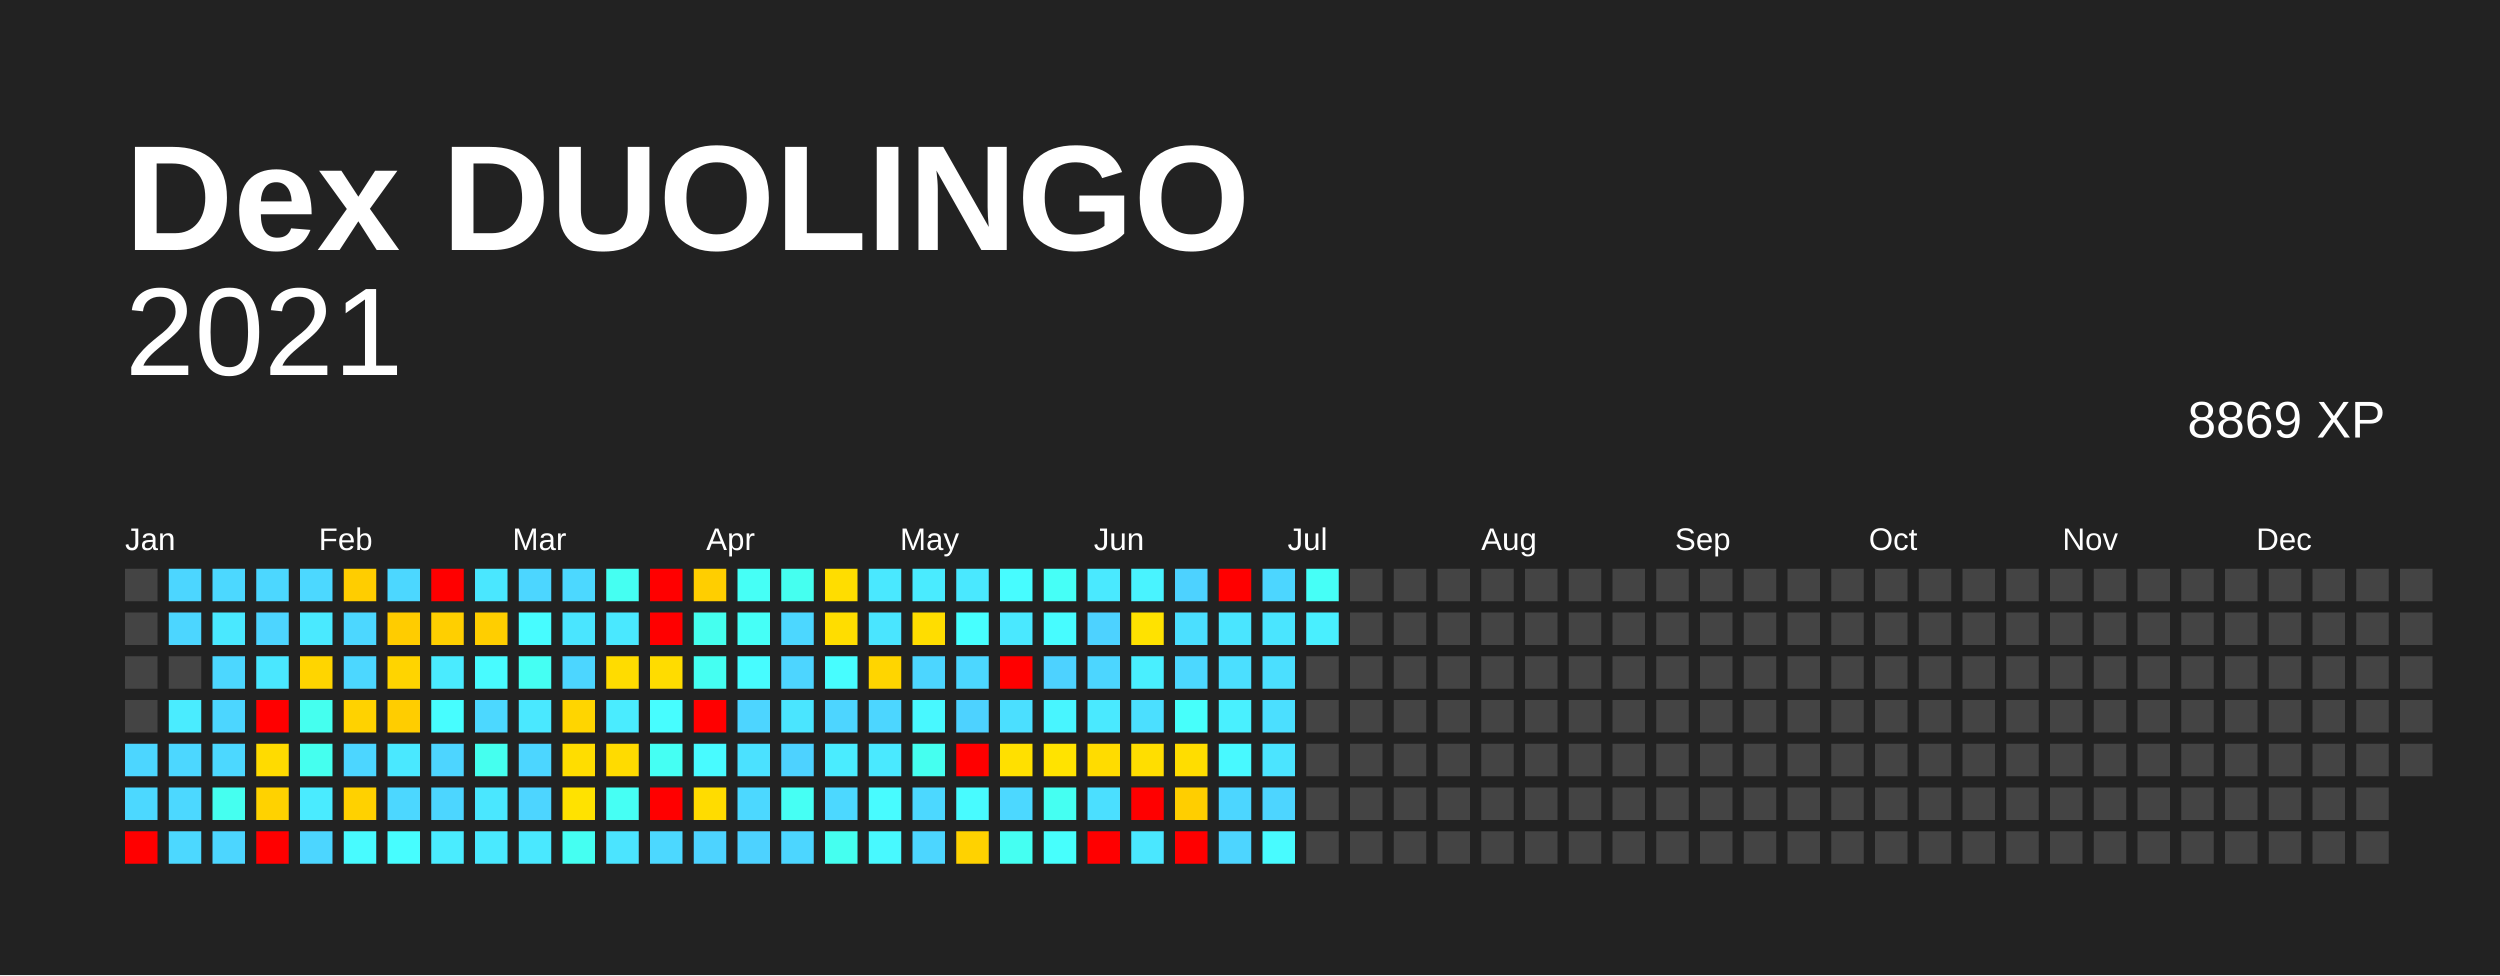
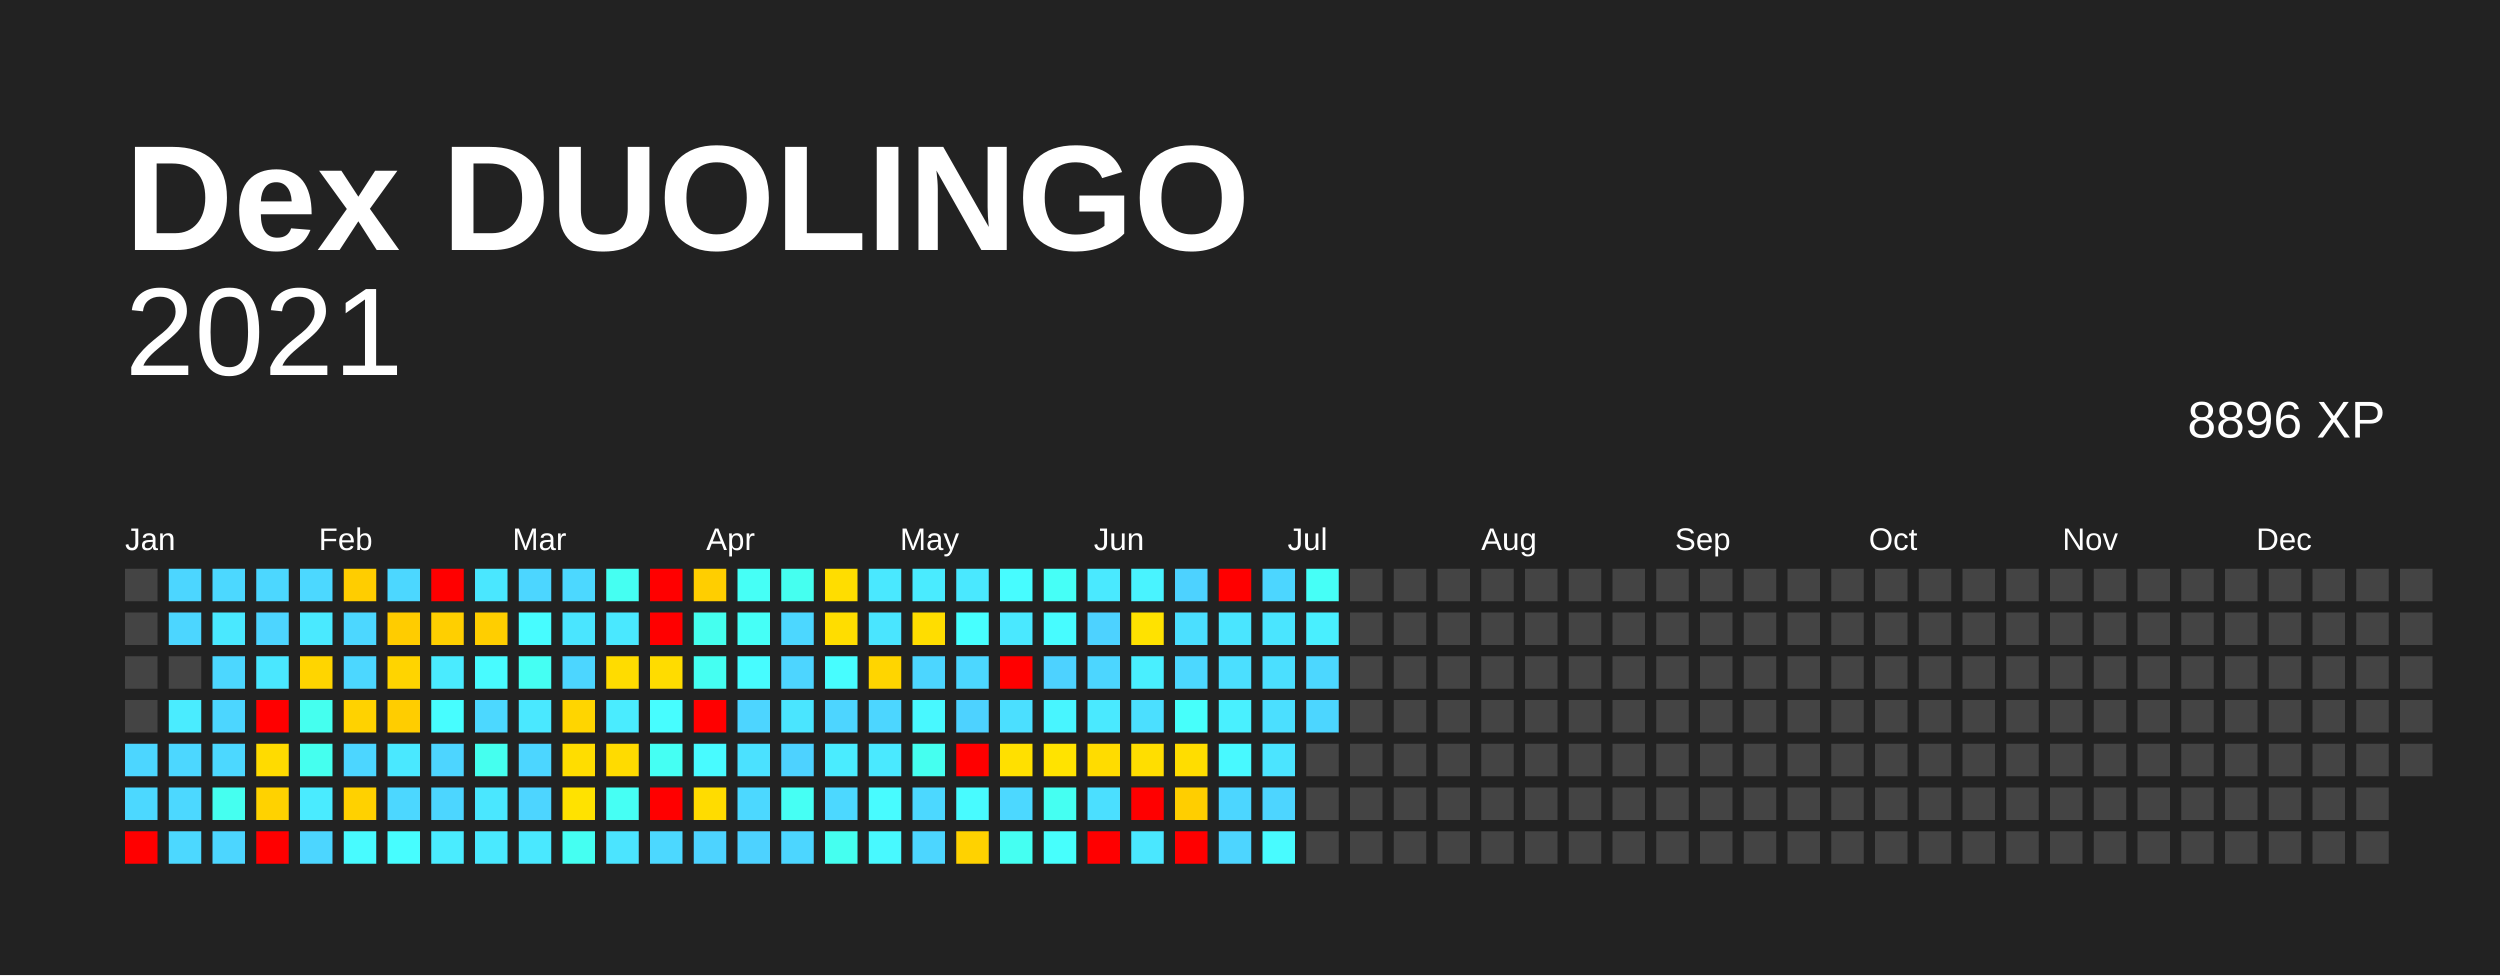
<svg xmlns="http://www.w3.org/2000/svg" baseProfile="full" height="78mm" version="1.1" viewBox="0,0,200,78" width="200mm">
  <defs />
  <rect fill="#222222" height="78" width="200" x="0" y="0" />
  <text fill="#FFFFFF" style="font-size:12px; font-family:Arial; font-weight:bold;" x="10" y="20">Dex DUOLINGO</text>
  <text alignment-baseline="hanging" fill="#FFFFFF" style="font-size:10.0px; font-family:Arial;" x="10" y="30">2021</text>
-   <text alignment-baseline="hanging" fill="#FFFFFF" style="font-size:4.125px; font-family:Arial;" x="175" y="35">8869 XP</text>
+   <text alignment-baseline="hanging" fill="#FFFFFF" style="font-size:4.125px; font-family:Arial;" x="175" y="35">8896 XP</text>
  <text fill="#FFFFFF" style="font-size:2.5px; font-family:Arial" x="10.0" y="44">Jan</text>
  <text fill="#FFFFFF" style="font-size:2.5px; font-family:Arial" x="25.5" y="44">Feb</text>
  <text fill="#FFFFFF" style="font-size:2.5px; font-family:Arial" x="41.0" y="44">Mar</text>
  <text fill="#FFFFFF" style="font-size:2.5px; font-family:Arial" x="56.5" y="44">Apr</text>
  <text fill="#FFFFFF" style="font-size:2.5px; font-family:Arial" x="72.0" y="44">May</text>
  <text fill="#FFFFFF" style="font-size:2.5px; font-family:Arial" x="87.5" y="44">Jun</text>
  <text fill="#FFFFFF" style="font-size:2.5px; font-family:Arial" x="103.0" y="44">Jul</text>
  <text fill="#FFFFFF" style="font-size:2.5px; font-family:Arial" x="118.5" y="44">Aug</text>
  <text fill="#FFFFFF" style="font-size:2.5px; font-family:Arial" x="134.0" y="44">Sep</text>
  <text fill="#FFFFFF" style="font-size:2.5px; font-family:Arial" x="149.5" y="44">Oct</text>
  <text fill="#FFFFFF" style="font-size:2.5px; font-family:Arial" x="165.0" y="44">Nov</text>
  <text fill="#FFFFFF" style="font-size:2.5px; font-family:Arial" x="180.5" y="44">Dec</text>
  <rect fill="#444444" height="2.6" width="2.6" x="10.0" y="45.5" />
  <rect fill="#444444" height="2.6" width="2.6" x="10.0" y="49.0" />
  <rect fill="#444444" height="2.6" width="2.6" x="10.0" y="52.5" />
  <rect fill="#444444" height="2.6" width="2.6" x="10.0" y="56.0" />
  <rect fill="#4cd6ff" height="2.6" width="2.6" x="10.0" y="59.5" />
  <rect fill="#4cd8ff" height="2.6" width="2.6" x="10.0" y="63.0" />
  <rect fill="red" height="2.6" width="2.6" x="10.0" y="66.5" />
  <rect fill="#4cd6ff" height="2.6" width="2.6" x="13.5" y="45.5" />
  <rect fill="#4cd6ff" height="2.6" width="2.6" x="13.5" y="49.0" />
  <rect fill="#444444" height="2.6" width="2.6" x="13.5" y="52.5" />
  <rect fill="#4aecff" height="2.6" width="2.6" x="13.5" y="56.0" />
  <rect fill="#4cd7ff" height="2.6" width="2.6" x="13.5" y="59.5" />
  <rect fill="#4cd8ff" height="2.6" width="2.6" x="13.5" y="63.0" />
  <rect fill="#4cd8ff" height="2.6" width="2.6" x="13.5" y="66.5" />
  <rect fill="#4cd8ff" height="2.6" width="2.6" x="17.0" y="45.5" />
  <rect fill="#4ae8ff" height="2.6" width="2.6" x="17.0" y="49.0" />
  <rect fill="#4cd7ff" height="2.6" width="2.6" x="17.0" y="52.5" />
  <rect fill="#4cd6ff" height="2.6" width="2.6" x="17.0" y="56.0" />
  <rect fill="#4cd8ff" height="2.6" width="2.6" x="17.0" y="59.5" />
  <rect fill="#45fff0" height="2.6" width="2.6" x="17.0" y="63.0" />
  <rect fill="#4cd6ff" height="2.6" width="2.6" x="17.0" y="66.5" />
  <rect fill="#4cd7ff" height="2.6" width="2.6" x="20.5" y="45.5" />
  <rect fill="#4dd5ff" height="2.6" width="2.6" x="20.5" y="49.0" />
  <rect fill="#4ae7ff" height="2.6" width="2.6" x="20.5" y="52.5" />
  <rect fill="red" height="2.6" width="2.6" x="20.5" y="56.0" />
  <rect fill="#ffdb00" height="2.6" width="2.6" x="20.5" y="59.5" />
  <rect fill="#ffd200" height="2.6" width="2.6" x="20.5" y="63.0" />
  <rect fill="red" height="2.6" width="2.6" x="20.5" y="66.5" />
  <rect fill="#4cd8ff" height="2.6" width="2.6" x="24.0" y="45.5" />
  <rect fill="#4ae9ff" height="2.6" width="2.6" x="24.0" y="49.0" />
  <rect fill="#ffd500" height="2.6" width="2.6" x="24.0" y="52.5" />
  <rect fill="#45ffef" height="2.6" width="2.6" x="24.0" y="56.0" />
  <rect fill="#45ffef" height="2.6" width="2.6" x="24.0" y="59.5" />
  <rect fill="#4aebff" height="2.6" width="2.6" x="24.0" y="63.0" />
  <rect fill="#4cd6ff" height="2.6" width="2.6" x="24.0" y="66.5" />
  <rect fill="#ffcd00" height="2.6" width="2.6" x="27.5" y="45.5" />
  <rect fill="#4cd7ff" height="2.6" width="2.6" x="27.5" y="49.0" />
  <rect fill="#4cd7ff" height="2.6" width="2.6" x="27.5" y="52.5" />
  <rect fill="#ffd200" height="2.6" width="2.6" x="27.5" y="56.0" />
  <rect fill="#4cd6ff" height="2.6" width="2.6" x="27.5" y="59.5" />
  <rect fill="#ffd100" height="2.6" width="2.6" x="27.5" y="63.0" />
  <rect fill="#48fbff" height="2.6" width="2.6" x="27.5" y="66.5" />
  <rect fill="#4cd7ff" height="2.6" width="2.6" x="31.0" y="45.5" />
  <rect fill="#ffcc00" height="2.6" width="2.6" x="31.0" y="49.0" />
  <rect fill="#ffd400" height="2.6" width="2.6" x="31.0" y="52.5" />
  <rect fill="#ffcd00" height="2.6" width="2.6" x="31.0" y="56.0" />
  <rect fill="#4ae8ff" height="2.6" width="2.6" x="31.0" y="59.5" />
  <rect fill="#4cd7ff" height="2.6" width="2.6" x="31.0" y="63.0" />
  <rect fill="#47fdff" height="2.6" width="2.6" x="31.0" y="66.5" />
  <rect fill="red" height="2.6" width="2.6" x="34.5" y="45.5" />
  <rect fill="#ffcf00" height="2.6" width="2.6" x="34.5" y="49.0" />
  <rect fill="#4aebff" height="2.6" width="2.6" x="34.5" y="52.5" />
  <rect fill="#47fdff" height="2.6" width="2.6" x="34.5" y="56.0" />
  <rect fill="#4dd5ff" height="2.6" width="2.6" x="34.5" y="59.5" />
  <rect fill="#4cd6ff" height="2.6" width="2.6" x="34.5" y="63.0" />
  <rect fill="#4aecff" height="2.6" width="2.6" x="34.5" y="66.5" />
  <rect fill="#4ae7ff" height="2.6" width="2.6" x="38.0" y="45.5" />
  <rect fill="#ffce00" height="2.6" width="2.6" x="38.0" y="49.0" />
  <rect fill="#48fbff" height="2.6" width="2.6" x="38.0" y="52.5" />
  <rect fill="#4cd8ff" height="2.6" width="2.6" x="38.0" y="56.0" />
  <rect fill="#45ffef" height="2.6" width="2.6" x="38.0" y="59.5" />
  <rect fill="#4ae7ff" height="2.6" width="2.6" x="38.0" y="63.0" />
  <rect fill="#4ae9ff" height="2.6" width="2.6" x="38.0" y="66.5" />
  <rect fill="#4cd6ff" height="2.6" width="2.6" x="41.5" y="45.5" />
  <rect fill="#47fcff" height="2.6" width="2.6" x="41.5" y="49.0" />
  <rect fill="#45fff3" height="2.6" width="2.6" x="41.5" y="52.5" />
  <rect fill="#4ae8ff" height="2.6" width="2.6" x="41.5" y="56.0" />
  <rect fill="#4cd6ff" height="2.6" width="2.6" x="41.5" y="59.5" />
  <rect fill="#4dd5ff" height="2.6" width="2.6" x="41.5" y="63.0" />
  <rect fill="#4ae8ff" height="2.6" width="2.6" x="41.5" y="66.5" />
  <rect fill="#4cd8ff" height="2.6" width="2.6" x="45.0" y="45.5" />
  <rect fill="#4ae5ff" height="2.6" width="2.6" x="45.0" y="49.0" />
  <rect fill="#4cd6ff" height="2.6" width="2.6" x="45.0" y="52.5" />
  <rect fill="#ffd500" height="2.6" width="2.6" x="45.0" y="56.0" />
  <rect fill="#ffdd00" height="2.6" width="2.6" x="45.0" y="59.5" />
  <rect fill="#ffe200" height="2.6" width="2.6" x="45.0" y="63.0" />
  <rect fill="#45fff2" height="2.6" width="2.6" x="45.0" y="66.5" />
  <rect fill="#45fff2" height="2.6" width="2.6" x="48.5" y="45.5" />
  <rect fill="#4ae8ff" height="2.6" width="2.6" x="48.5" y="49.0" />
  <rect fill="#ffdc00" height="2.6" width="2.6" x="48.5" y="52.5" />
  <rect fill="#4aecff" height="2.6" width="2.6" x="48.5" y="56.0" />
  <rect fill="#ffdb00" height="2.6" width="2.6" x="48.5" y="59.5" />
  <rect fill="#46fff4" height="2.6" width="2.6" x="48.5" y="63.0" />
  <rect fill="#4be4ff" height="2.6" width="2.6" x="48.5" y="66.5" />
  <rect fill="red" height="2.6" width="2.6" x="52.0" y="45.5" />
  <rect fill="red" height="2.6" width="2.6" x="52.0" y="49.0" />
  <rect fill="#ffdc00" height="2.6" width="2.6" x="52.0" y="52.5" />
  <rect fill="#47fdff" height="2.6" width="2.6" x="52.0" y="56.0" />
  <rect fill="#45fff3" height="2.6" width="2.6" x="52.0" y="59.5" />
  <rect fill="red" height="2.6" width="2.6" x="52.0" y="63.0" />
  <rect fill="#4cd8ff" height="2.6" width="2.6" x="52.0" y="66.5" />
  <rect fill="#ffce00" height="2.6" width="2.6" x="55.5" y="45.5" />
  <rect fill="#45ffef" height="2.6" width="2.6" x="55.5" y="49.0" />
  <rect fill="#45fff2" height="2.6" width="2.6" x="55.5" y="52.5" />
  <rect fill="red" height="2.6" width="2.6" x="55.5" y="56.0" />
  <rect fill="#48fbff" height="2.6" width="2.6" x="55.5" y="59.5" />
  <rect fill="#ffdc00" height="2.6" width="2.6" x="55.5" y="63.0" />
  <rect fill="#4dd3ff" height="2.6" width="2.6" x="55.5" y="66.5" />
  <rect fill="#46fff6" height="2.6" width="2.6" x="59.0" y="45.5" />
  <rect fill="#46fff7" height="2.6" width="2.6" x="59.0" y="49.0" />
  <rect fill="#47fcff" height="2.6" width="2.6" x="59.0" y="52.5" />
  <rect fill="#4dd5ff" height="2.6" width="2.6" x="59.0" y="56.0" />
  <rect fill="#4be1ff" height="2.6" width="2.6" x="59.0" y="59.5" />
  <rect fill="#4cd8ff" height="2.6" width="2.6" x="59.0" y="63.0" />
  <rect fill="#4dd2ff" height="2.6" width="2.6" x="59.0" y="66.5" />
  <rect fill="#45fff0" height="2.6" width="2.6" x="62.5" y="45.5" />
  <rect fill="#4cd7ff" height="2.6" width="2.6" x="62.5" y="49.0" />
  <rect fill="#4dd5ff" height="2.6" width="2.6" x="62.5" y="52.5" />
  <rect fill="#4ae5ff" height="2.6" width="2.6" x="62.5" y="56.0" />
  <rect fill="#4dd2ff" height="2.6" width="2.6" x="62.5" y="59.5" />
  <rect fill="#46fff4" height="2.6" width="2.6" x="62.5" y="63.0" />
  <rect fill="#4cd6ff" height="2.6" width="2.6" x="62.5" y="66.5" />
  <rect fill="#ffdd00" height="2.6" width="2.6" x="66.0" y="45.5" />
  <rect fill="#ffdd00" height="2.6" width="2.6" x="66.0" y="49.0" />
  <rect fill="#47fdff" height="2.6" width="2.6" x="66.0" y="52.5" />
  <rect fill="#4dd5ff" height="2.6" width="2.6" x="66.0" y="56.0" />
  <rect fill="#4aecff" height="2.6" width="2.6" x="66.0" y="59.5" />
  <rect fill="#4cd8ff" height="2.6" width="2.6" x="66.0" y="63.0" />
  <rect fill="#45fff0" height="2.6" width="2.6" x="66.0" y="66.5" />
  <rect fill="#4ae8ff" height="2.6" width="2.6" x="69.5" y="45.5" />
  <rect fill="#4ae5ff" height="2.6" width="2.6" x="69.5" y="49.0" />
  <rect fill="#ffd500" height="2.6" width="2.6" x="69.5" y="52.5" />
  <rect fill="#4cd6ff" height="2.6" width="2.6" x="69.5" y="56.0" />
  <rect fill="#4ae9ff" height="2.6" width="2.6" x="69.5" y="59.5" />
  <rect fill="#48fbff" height="2.6" width="2.6" x="69.5" y="63.0" />
  <rect fill="#48f9ff" height="2.6" width="2.6" x="69.5" y="66.5" />
  <rect fill="#4aebff" height="2.6" width="2.6" x="73.0" y="45.5" />
  <rect fill="#ffdd00" height="2.6" width="2.6" x="73.0" y="49.0" />
  <rect fill="#4cd6ff" height="2.6" width="2.6" x="73.0" y="52.5" />
  <rect fill="#48f8ff" height="2.6" width="2.6" x="73.0" y="56.0" />
  <rect fill="#45fff0" height="2.6" width="2.6" x="73.0" y="59.5" />
  <rect fill="#4cd8ff" height="2.6" width="2.6" x="73.0" y="63.0" />
  <rect fill="#4cd6ff" height="2.6" width="2.6" x="73.0" y="66.5" />
  <rect fill="#4ae8ff" height="2.6" width="2.6" x="76.5" y="45.5" />
  <rect fill="#47ffff" height="2.6" width="2.6" x="76.5" y="49.0" />
  <rect fill="#4cd7ff" height="2.6" width="2.6" x="76.5" y="52.5" />
  <rect fill="#4dd2ff" height="2.6" width="2.6" x="76.5" y="56.0" />
  <rect fill="red" height="2.6" width="2.6" x="76.5" y="59.5" />
  <rect fill="#48fbff" height="2.6" width="2.6" x="76.5" y="63.0" />
  <rect fill="#ffd200" height="2.6" width="2.6" x="76.5" y="66.5" />
  <rect fill="#47fcff" height="2.6" width="2.6" x="80.0" y="45.5" />
  <rect fill="#4ae8ff" height="2.6" width="2.6" x="80.0" y="49.0" />
  <rect fill="red" height="2.6" width="2.6" x="80.0" y="52.5" />
  <rect fill="#4bdfff" height="2.6" width="2.6" x="80.0" y="56.0" />
  <rect fill="#ffe000" height="2.6" width="2.6" x="80.0" y="59.5" />
  <rect fill="#4cd8ff" height="2.6" width="2.6" x="80.0" y="63.0" />
  <rect fill="#45fff2" height="2.6" width="2.6" x="80.0" y="66.5" />
  <rect fill="#46fff7" height="2.6" width="2.6" x="83.5" y="45.5" />
  <rect fill="#47fcff" height="2.6" width="2.6" x="83.5" y="49.0" />
  <rect fill="#4dd2ff" height="2.6" width="2.6" x="83.5" y="52.5" />
  <rect fill="#48f5ff" height="2.6" width="2.6" x="83.5" y="56.0" />
  <rect fill="#ffe300" height="2.6" width="2.6" x="83.5" y="59.5" />
  <rect fill="#45fff2" height="2.6" width="2.6" x="83.5" y="63.0" />
  <rect fill="#47fffd" height="2.6" width="2.6" x="83.5" y="66.5" />
  <rect fill="#4ae9ff" height="2.6" width="2.6" x="87.0" y="45.5" />
  <rect fill="#4dd2ff" height="2.6" width="2.6" x="87.0" y="49.0" />
  <rect fill="#4cd6ff" height="2.6" width="2.6" x="87.0" y="52.5" />
  <rect fill="#4ae9ff" height="2.6" width="2.6" x="87.0" y="56.0" />
  <rect fill="#ffdc00" height="2.6" width="2.6" x="87.0" y="59.5" />
  <rect fill="#4bdfff" height="2.6" width="2.6" x="87.0" y="63.0" />
  <rect fill="red" height="2.6" width="2.6" x="87.0" y="66.5" />
  <rect fill="#49f3ff" height="2.6" width="2.6" x="90.5" y="45.5" />
  <rect fill="#ffe200" height="2.6" width="2.6" x="90.5" y="49.0" />
  <rect fill="#49efff" height="2.6" width="2.6" x="90.5" y="52.5" />
  <rect fill="#4bdfff" height="2.6" width="2.6" x="90.5" y="56.0" />
  <rect fill="#ffde00" height="2.6" width="2.6" x="90.5" y="59.5" />
  <rect fill="red" height="2.6" width="2.6" x="90.5" y="63.0" />
  <rect fill="#4ae7ff" height="2.6" width="2.6" x="90.5" y="66.5" />
  <rect fill="#4dd2ff" height="2.6" width="2.6" x="94.0" y="45.5" />
  <rect fill="#4bdfff" height="2.6" width="2.6" x="94.0" y="49.0" />
  <rect fill="#4cd8ff" height="2.6" width="2.6" x="94.0" y="52.5" />
  <rect fill="#47fffb" height="2.6" width="2.6" x="94.0" y="56.0" />
  <rect fill="#ffdd00" height="2.6" width="2.6" x="94.0" y="59.5" />
  <rect fill="#ffce00" height="2.6" width="2.6" x="94.0" y="63.0" />
  <rect fill="red" height="2.6" width="2.6" x="94.0" y="66.5" />
  <rect fill="red" height="2.6" width="2.6" x="97.5" y="45.5" />
  <rect fill="#4ae5ff" height="2.6" width="2.6" x="97.5" y="49.0" />
  <rect fill="#4bdfff" height="2.6" width="2.6" x="97.5" y="52.5" />
  <rect fill="#49f0ff" height="2.6" width="2.6" x="97.5" y="56.0" />
  <rect fill="#48f9ff" height="2.6" width="2.6" x="97.5" y="59.5" />
  <rect fill="#4cd6ff" height="2.6" width="2.6" x="97.5" y="63.0" />
  <rect fill="#4dd5ff" height="2.6" width="2.6" x="97.5" y="66.5" />
  <rect fill="#4cd6ff" height="2.6" width="2.6" x="101.0" y="45.5" />
  <rect fill="#4ae5ff" height="2.6" width="2.6" x="101.0" y="49.0" />
  <rect fill="#4bdfff" height="2.6" width="2.6" x="101.0" y="52.5" />
  <rect fill="#4bdfff" height="2.6" width="2.6" x="101.0" y="56.0" />
  <rect fill="#4be4ff" height="2.6" width="2.6" x="101.0" y="59.5" />
  <rect fill="#4dd5ff" height="2.6" width="2.6" x="101.0" y="63.0" />
  <rect fill="#48fbff" height="2.6" width="2.6" x="101.0" y="66.5" />
  <rect fill="#46fff7" height="2.6" width="2.6" x="104.5" y="45.5" />
  <rect fill="#49efff" height="2.6" width="2.6" x="104.5" y="49.0" />
-   <rect fill="#444444" height="2.6" width="2.6" x="104.5" y="52.5" />
-   <rect fill="#444444" height="2.6" width="2.6" x="104.5" y="56.0" />
+   <rect fill="#4cd7ff" height="2.6" width="2.6" x="104.5" y="52.5" />
+   <rect fill="#4cd6ff" height="2.6" width="2.6" x="104.5" y="56.0" />
  <rect fill="#444444" height="2.6" width="2.6" x="104.5" y="59.5" />
  <rect fill="#444444" height="2.6" width="2.6" x="104.5" y="63.0" />
  <rect fill="#444444" height="2.6" width="2.6" x="104.5" y="66.5" />
  <rect fill="#444444" height="2.6" width="2.6" x="108.0" y="45.5" />
  <rect fill="#444444" height="2.6" width="2.6" x="108.0" y="49.0" />
  <rect fill="#444444" height="2.6" width="2.6" x="108.0" y="52.5" />
  <rect fill="#444444" height="2.6" width="2.6" x="108.0" y="56.0" />
  <rect fill="#444444" height="2.6" width="2.6" x="108.0" y="59.5" />
  <rect fill="#444444" height="2.6" width="2.6" x="108.0" y="63.0" />
  <rect fill="#444444" height="2.6" width="2.6" x="108.0" y="66.5" />
  <rect fill="#444444" height="2.6" width="2.6" x="111.5" y="45.5" />
  <rect fill="#444444" height="2.6" width="2.6" x="111.5" y="49.0" />
  <rect fill="#444444" height="2.6" width="2.6" x="111.5" y="52.5" />
  <rect fill="#444444" height="2.6" width="2.6" x="111.5" y="56.0" />
  <rect fill="#444444" height="2.6" width="2.6" x="111.5" y="59.5" />
  <rect fill="#444444" height="2.6" width="2.6" x="111.5" y="63.0" />
  <rect fill="#444444" height="2.6" width="2.6" x="111.5" y="66.5" />
  <rect fill="#444444" height="2.6" width="2.6" x="115.0" y="45.5" />
  <rect fill="#444444" height="2.6" width="2.6" x="115.0" y="49.0" />
  <rect fill="#444444" height="2.6" width="2.6" x="115.0" y="52.5" />
  <rect fill="#444444" height="2.6" width="2.6" x="115.0" y="56.0" />
  <rect fill="#444444" height="2.6" width="2.6" x="115.0" y="59.5" />
  <rect fill="#444444" height="2.6" width="2.6" x="115.0" y="63.0" />
  <rect fill="#444444" height="2.6" width="2.6" x="115.0" y="66.5" />
  <rect fill="#444444" height="2.6" width="2.6" x="118.5" y="45.5" />
  <rect fill="#444444" height="2.6" width="2.6" x="118.5" y="49.0" />
  <rect fill="#444444" height="2.6" width="2.6" x="118.5" y="52.5" />
  <rect fill="#444444" height="2.6" width="2.6" x="118.5" y="56.0" />
  <rect fill="#444444" height="2.6" width="2.6" x="118.5" y="59.5" />
  <rect fill="#444444" height="2.6" width="2.6" x="118.5" y="63.0" />
  <rect fill="#444444" height="2.6" width="2.6" x="118.5" y="66.5" />
  <rect fill="#444444" height="2.6" width="2.6" x="122.0" y="45.5" />
  <rect fill="#444444" height="2.6" width="2.6" x="122.0" y="49.0" />
  <rect fill="#444444" height="2.6" width="2.6" x="122.0" y="52.5" />
  <rect fill="#444444" height="2.6" width="2.6" x="122.0" y="56.0" />
  <rect fill="#444444" height="2.6" width="2.6" x="122.0" y="59.5" />
  <rect fill="#444444" height="2.6" width="2.6" x="122.0" y="63.0" />
  <rect fill="#444444" height="2.6" width="2.6" x="122.0" y="66.5" />
  <rect fill="#444444" height="2.6" width="2.6" x="125.5" y="45.5" />
  <rect fill="#444444" height="2.6" width="2.6" x="125.5" y="49.0" />
  <rect fill="#444444" height="2.6" width="2.6" x="125.5" y="52.5" />
  <rect fill="#444444" height="2.6" width="2.6" x="125.5" y="56.0" />
  <rect fill="#444444" height="2.6" width="2.6" x="125.5" y="59.5" />
  <rect fill="#444444" height="2.6" width="2.6" x="125.5" y="63.0" />
  <rect fill="#444444" height="2.6" width="2.6" x="125.5" y="66.5" />
  <rect fill="#444444" height="2.6" width="2.6" x="129.0" y="45.5" />
  <rect fill="#444444" height="2.6" width="2.6" x="129.0" y="49.0" />
  <rect fill="#444444" height="2.6" width="2.6" x="129.0" y="52.5" />
  <rect fill="#444444" height="2.6" width="2.6" x="129.0" y="56.0" />
  <rect fill="#444444" height="2.6" width="2.6" x="129.0" y="59.5" />
  <rect fill="#444444" height="2.6" width="2.6" x="129.0" y="63.0" />
  <rect fill="#444444" height="2.6" width="2.6" x="129.0" y="66.5" />
  <rect fill="#444444" height="2.6" width="2.6" x="132.5" y="45.5" />
  <rect fill="#444444" height="2.6" width="2.6" x="132.5" y="49.0" />
  <rect fill="#444444" height="2.6" width="2.6" x="132.5" y="52.5" />
  <rect fill="#444444" height="2.6" width="2.6" x="132.5" y="56.0" />
  <rect fill="#444444" height="2.6" width="2.6" x="132.5" y="59.5" />
  <rect fill="#444444" height="2.6" width="2.6" x="132.5" y="63.0" />
  <rect fill="#444444" height="2.6" width="2.6" x="132.5" y="66.5" />
  <rect fill="#444444" height="2.6" width="2.6" x="136.0" y="45.5" />
  <rect fill="#444444" height="2.6" width="2.6" x="136.0" y="49.0" />
  <rect fill="#444444" height="2.6" width="2.6" x="136.0" y="52.5" />
  <rect fill="#444444" height="2.6" width="2.6" x="136.0" y="56.0" />
  <rect fill="#444444" height="2.6" width="2.6" x="136.0" y="59.5" />
  <rect fill="#444444" height="2.6" width="2.6" x="136.0" y="63.0" />
  <rect fill="#444444" height="2.6" width="2.6" x="136.0" y="66.5" />
  <rect fill="#444444" height="2.6" width="2.6" x="139.5" y="45.5" />
  <rect fill="#444444" height="2.6" width="2.6" x="139.5" y="49.0" />
  <rect fill="#444444" height="2.6" width="2.6" x="139.5" y="52.5" />
  <rect fill="#444444" height="2.6" width="2.6" x="139.5" y="56.0" />
  <rect fill="#444444" height="2.6" width="2.6" x="139.5" y="59.5" />
  <rect fill="#444444" height="2.6" width="2.6" x="139.5" y="63.0" />
  <rect fill="#444444" height="2.6" width="2.6" x="139.5" y="66.5" />
  <rect fill="#444444" height="2.6" width="2.6" x="143.0" y="45.5" />
  <rect fill="#444444" height="2.6" width="2.6" x="143.0" y="49.0" />
  <rect fill="#444444" height="2.6" width="2.6" x="143.0" y="52.5" />
  <rect fill="#444444" height="2.6" width="2.6" x="143.0" y="56.0" />
  <rect fill="#444444" height="2.6" width="2.6" x="143.0" y="59.5" />
  <rect fill="#444444" height="2.6" width="2.6" x="143.0" y="63.0" />
  <rect fill="#444444" height="2.6" width="2.6" x="143.0" y="66.5" />
  <rect fill="#444444" height="2.6" width="2.6" x="146.5" y="45.5" />
  <rect fill="#444444" height="2.6" width="2.6" x="146.5" y="49.0" />
  <rect fill="#444444" height="2.6" width="2.6" x="146.5" y="52.5" />
  <rect fill="#444444" height="2.6" width="2.6" x="146.5" y="56.0" />
  <rect fill="#444444" height="2.6" width="2.6" x="146.5" y="59.5" />
  <rect fill="#444444" height="2.6" width="2.6" x="146.5" y="63.0" />
  <rect fill="#444444" height="2.6" width="2.6" x="146.5" y="66.5" />
  <rect fill="#444444" height="2.6" width="2.6" x="150.0" y="45.5" />
  <rect fill="#444444" height="2.6" width="2.6" x="150.0" y="49.0" />
  <rect fill="#444444" height="2.6" width="2.6" x="150.0" y="52.5" />
  <rect fill="#444444" height="2.6" width="2.6" x="150.0" y="56.0" />
  <rect fill="#444444" height="2.6" width="2.6" x="150.0" y="59.5" />
  <rect fill="#444444" height="2.6" width="2.6" x="150.0" y="63.0" />
  <rect fill="#444444" height="2.6" width="2.6" x="150.0" y="66.5" />
  <rect fill="#444444" height="2.6" width="2.6" x="153.5" y="45.5" />
  <rect fill="#444444" height="2.6" width="2.6" x="153.5" y="49.0" />
  <rect fill="#444444" height="2.6" width="2.6" x="153.5" y="52.5" />
  <rect fill="#444444" height="2.6" width="2.6" x="153.5" y="56.0" />
  <rect fill="#444444" height="2.6" width="2.6" x="153.5" y="59.5" />
  <rect fill="#444444" height="2.6" width="2.6" x="153.5" y="63.0" />
  <rect fill="#444444" height="2.6" width="2.6" x="153.5" y="66.5" />
  <rect fill="#444444" height="2.6" width="2.6" x="157.0" y="45.5" />
  <rect fill="#444444" height="2.6" width="2.6" x="157.0" y="49.0" />
  <rect fill="#444444" height="2.6" width="2.6" x="157.0" y="52.5" />
  <rect fill="#444444" height="2.6" width="2.6" x="157.0" y="56.0" />
  <rect fill="#444444" height="2.6" width="2.6" x="157.0" y="59.5" />
  <rect fill="#444444" height="2.6" width="2.6" x="157.0" y="63.0" />
  <rect fill="#444444" height="2.6" width="2.6" x="157.0" y="66.5" />
  <rect fill="#444444" height="2.6" width="2.6" x="160.5" y="45.5" />
  <rect fill="#444444" height="2.6" width="2.6" x="160.5" y="49.0" />
  <rect fill="#444444" height="2.6" width="2.6" x="160.5" y="52.5" />
  <rect fill="#444444" height="2.6" width="2.6" x="160.5" y="56.0" />
  <rect fill="#444444" height="2.6" width="2.6" x="160.5" y="59.5" />
  <rect fill="#444444" height="2.6" width="2.6" x="160.5" y="63.0" />
  <rect fill="#444444" height="2.6" width="2.6" x="160.5" y="66.5" />
  <rect fill="#444444" height="2.6" width="2.6" x="164.0" y="45.5" />
  <rect fill="#444444" height="2.6" width="2.6" x="164.0" y="49.0" />
  <rect fill="#444444" height="2.6" width="2.6" x="164.0" y="52.5" />
  <rect fill="#444444" height="2.6" width="2.6" x="164.0" y="56.0" />
  <rect fill="#444444" height="2.6" width="2.6" x="164.0" y="59.5" />
  <rect fill="#444444" height="2.6" width="2.6" x="164.0" y="63.0" />
  <rect fill="#444444" height="2.6" width="2.6" x="164.0" y="66.5" />
  <rect fill="#444444" height="2.6" width="2.6" x="167.5" y="45.5" />
  <rect fill="#444444" height="2.6" width="2.6" x="167.5" y="49.0" />
  <rect fill="#444444" height="2.6" width="2.6" x="167.5" y="52.5" />
  <rect fill="#444444" height="2.6" width="2.6" x="167.5" y="56.0" />
  <rect fill="#444444" height="2.6" width="2.6" x="167.5" y="59.5" />
  <rect fill="#444444" height="2.6" width="2.6" x="167.5" y="63.0" />
  <rect fill="#444444" height="2.6" width="2.6" x="167.5" y="66.5" />
  <rect fill="#444444" height="2.6" width="2.6" x="171.0" y="45.5" />
  <rect fill="#444444" height="2.6" width="2.6" x="171.0" y="49.0" />
  <rect fill="#444444" height="2.6" width="2.6" x="171.0" y="52.5" />
  <rect fill="#444444" height="2.6" width="2.6" x="171.0" y="56.0" />
  <rect fill="#444444" height="2.6" width="2.6" x="171.0" y="59.5" />
  <rect fill="#444444" height="2.6" width="2.6" x="171.0" y="63.0" />
  <rect fill="#444444" height="2.6" width="2.6" x="171.0" y="66.5" />
  <rect fill="#444444" height="2.6" width="2.6" x="174.5" y="45.5" />
  <rect fill="#444444" height="2.6" width="2.6" x="174.5" y="49.0" />
  <rect fill="#444444" height="2.6" width="2.6" x="174.5" y="52.5" />
  <rect fill="#444444" height="2.6" width="2.6" x="174.5" y="56.0" />
  <rect fill="#444444" height="2.6" width="2.6" x="174.5" y="59.5" />
  <rect fill="#444444" height="2.6" width="2.6" x="174.5" y="63.0" />
  <rect fill="#444444" height="2.6" width="2.6" x="174.5" y="66.5" />
  <rect fill="#444444" height="2.6" width="2.6" x="178.0" y="45.5" />
  <rect fill="#444444" height="2.6" width="2.6" x="178.0" y="49.0" />
  <rect fill="#444444" height="2.6" width="2.6" x="178.0" y="52.5" />
  <rect fill="#444444" height="2.6" width="2.6" x="178.0" y="56.0" />
  <rect fill="#444444" height="2.6" width="2.6" x="178.0" y="59.5" />
  <rect fill="#444444" height="2.6" width="2.6" x="178.0" y="63.0" />
  <rect fill="#444444" height="2.6" width="2.6" x="178.0" y="66.5" />
  <rect fill="#444444" height="2.6" width="2.6" x="181.5" y="45.5" />
  <rect fill="#444444" height="2.6" width="2.6" x="181.5" y="49.0" />
  <rect fill="#444444" height="2.6" width="2.6" x="181.5" y="52.5" />
  <rect fill="#444444" height="2.6" width="2.6" x="181.5" y="56.0" />
  <rect fill="#444444" height="2.6" width="2.6" x="181.5" y="59.5" />
  <rect fill="#444444" height="2.6" width="2.6" x="181.5" y="63.0" />
  <rect fill="#444444" height="2.6" width="2.6" x="181.5" y="66.5" />
  <rect fill="#444444" height="2.6" width="2.6" x="185.0" y="45.5" />
  <rect fill="#444444" height="2.6" width="2.6" x="185.0" y="49.0" />
  <rect fill="#444444" height="2.6" width="2.6" x="185.0" y="52.5" />
  <rect fill="#444444" height="2.6" width="2.6" x="185.0" y="56.0" />
  <rect fill="#444444" height="2.6" width="2.6" x="185.0" y="59.5" />
  <rect fill="#444444" height="2.6" width="2.6" x="185.0" y="63.0" />
  <rect fill="#444444" height="2.6" width="2.6" x="185.0" y="66.5" />
  <rect fill="#444444" height="2.6" width="2.6" x="188.5" y="45.5" />
  <rect fill="#444444" height="2.6" width="2.6" x="188.5" y="49.0" />
  <rect fill="#444444" height="2.6" width="2.6" x="188.5" y="52.5" />
  <rect fill="#444444" height="2.6" width="2.6" x="188.5" y="56.0" />
  <rect fill="#444444" height="2.6" width="2.6" x="188.5" y="59.5" />
  <rect fill="#444444" height="2.6" width="2.6" x="188.5" y="63.0" />
  <rect fill="#444444" height="2.6" width="2.6" x="188.5" y="66.5" />
  <rect fill="#444444" height="2.6" width="2.6" x="192.0" y="45.5" />
  <rect fill="#444444" height="2.6" width="2.6" x="192.0" y="49.0" />
  <rect fill="#444444" height="2.6" width="2.6" x="192.0" y="52.5" />
  <rect fill="#444444" height="2.6" width="2.6" x="192.0" y="56.0" />
  <rect fill="#444444" height="2.6" width="2.6" x="192.0" y="59.5" />
</svg>
